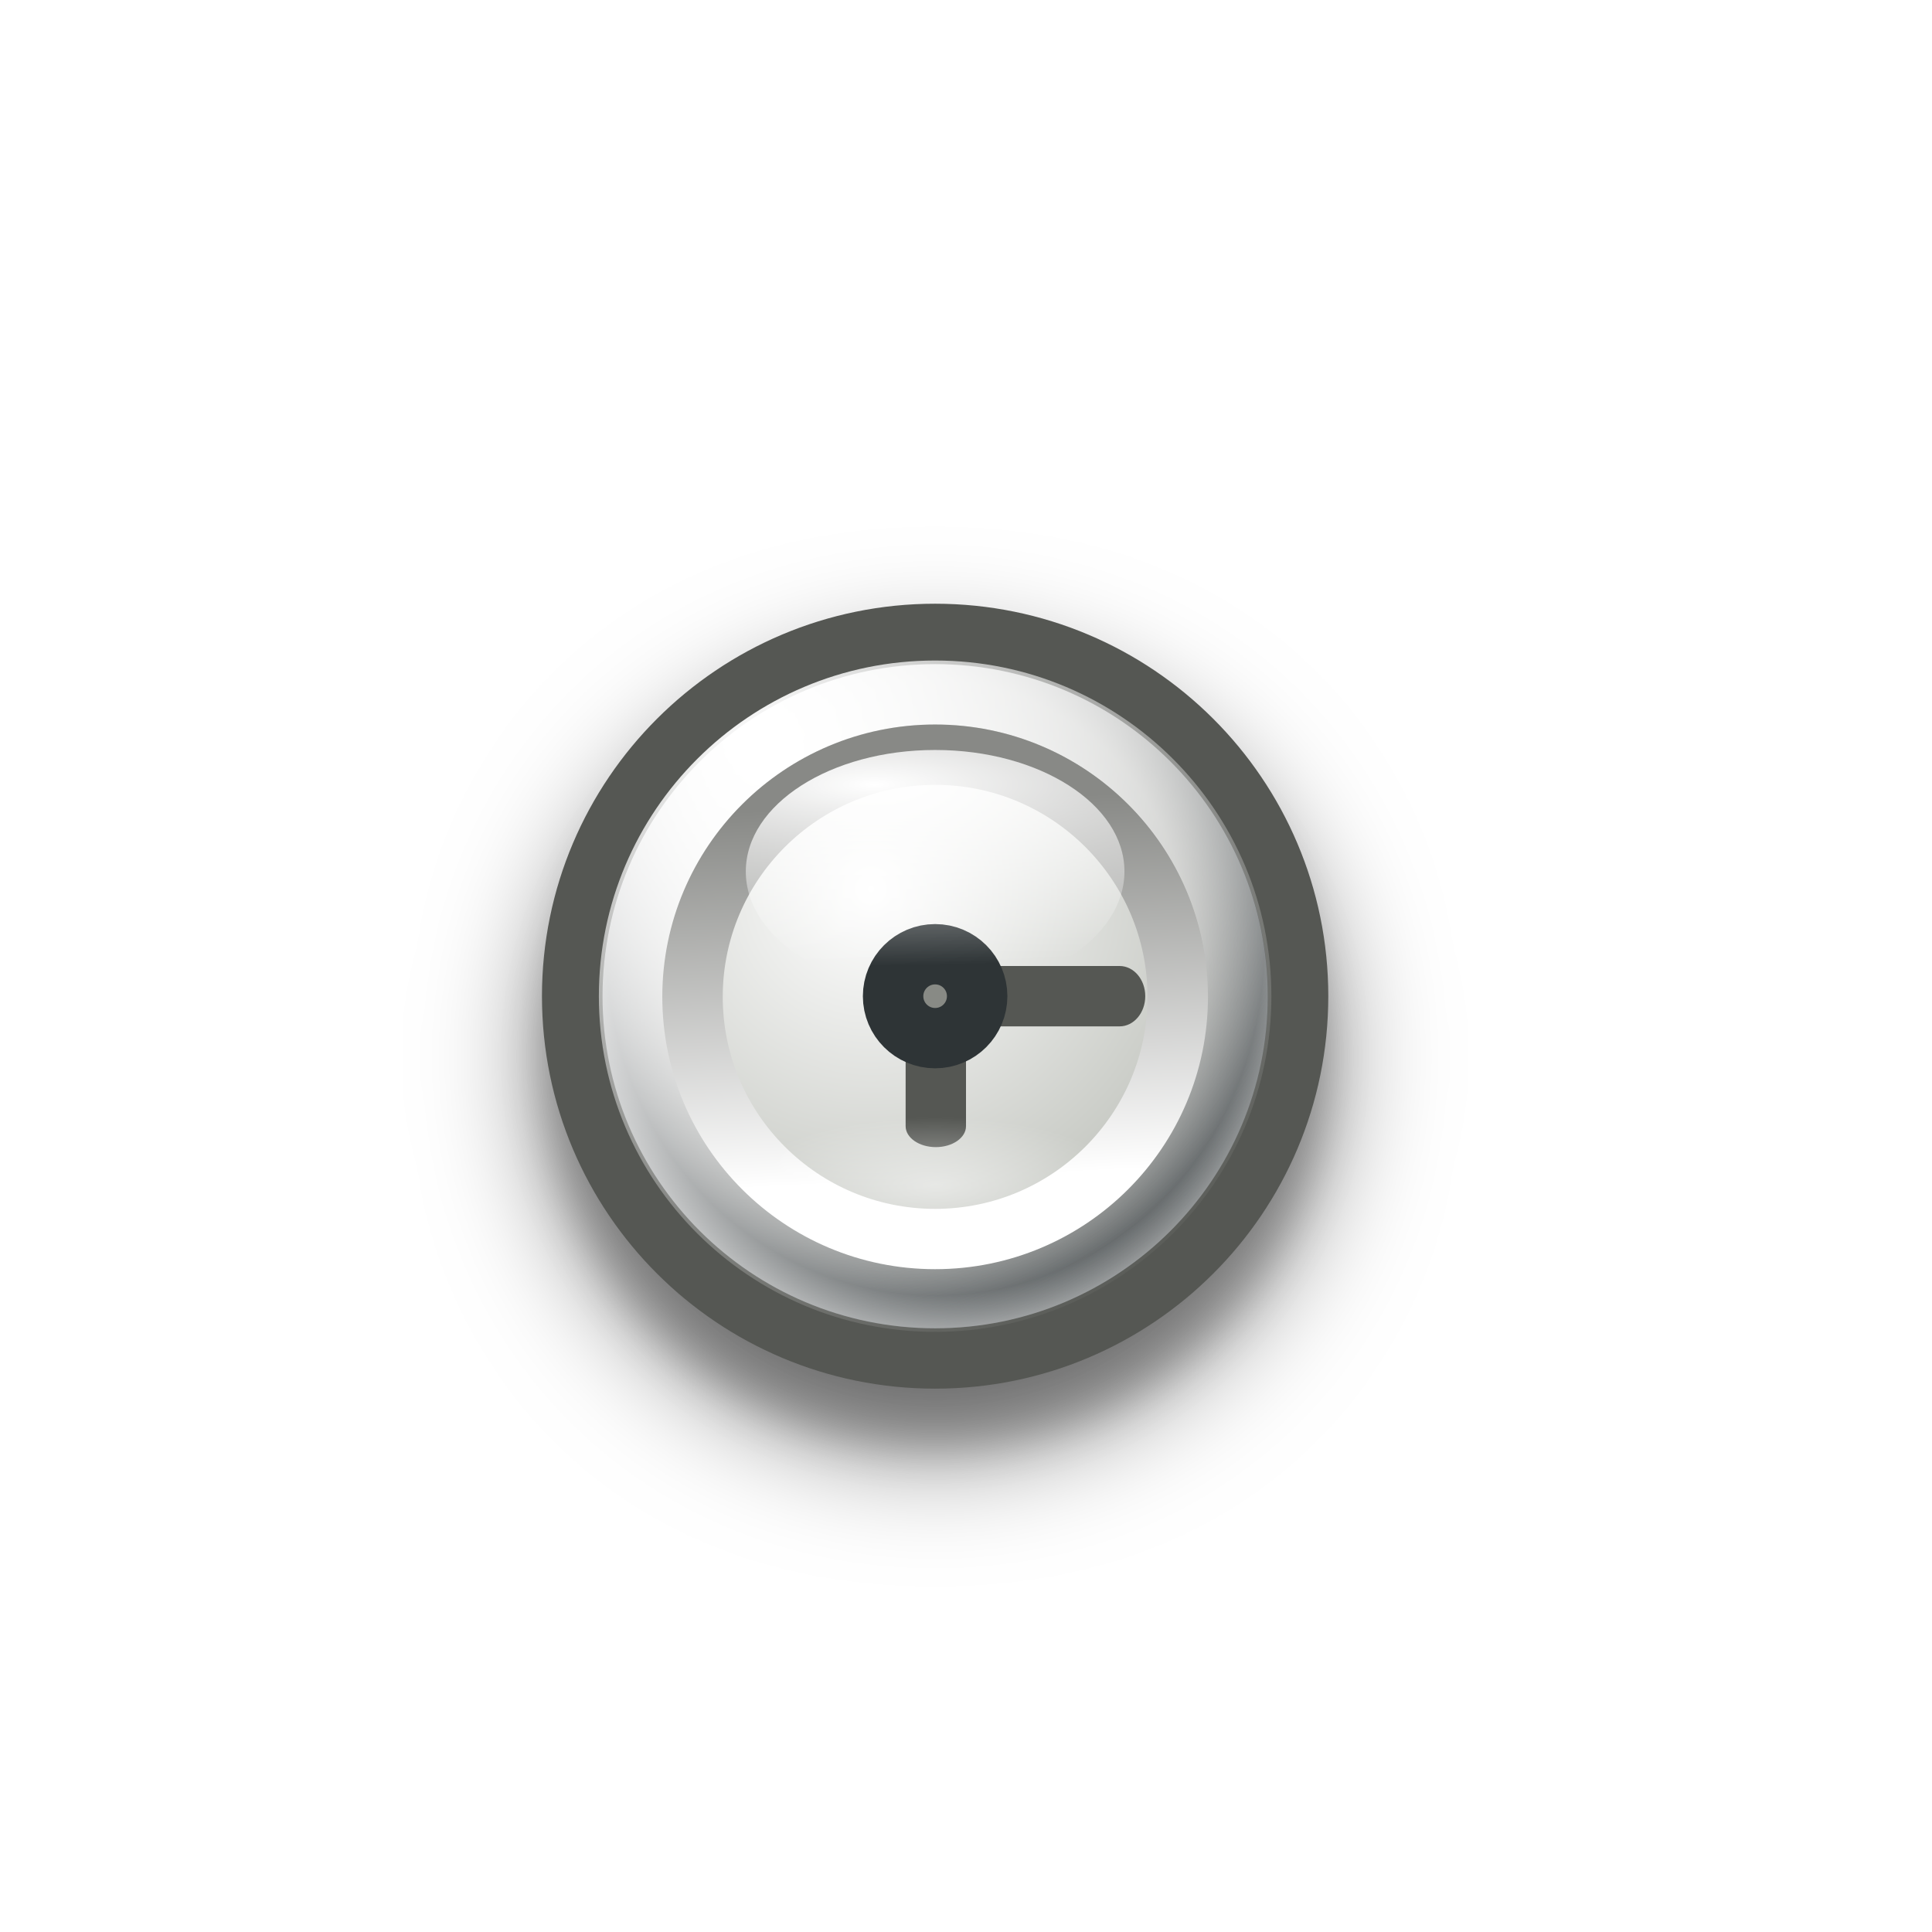
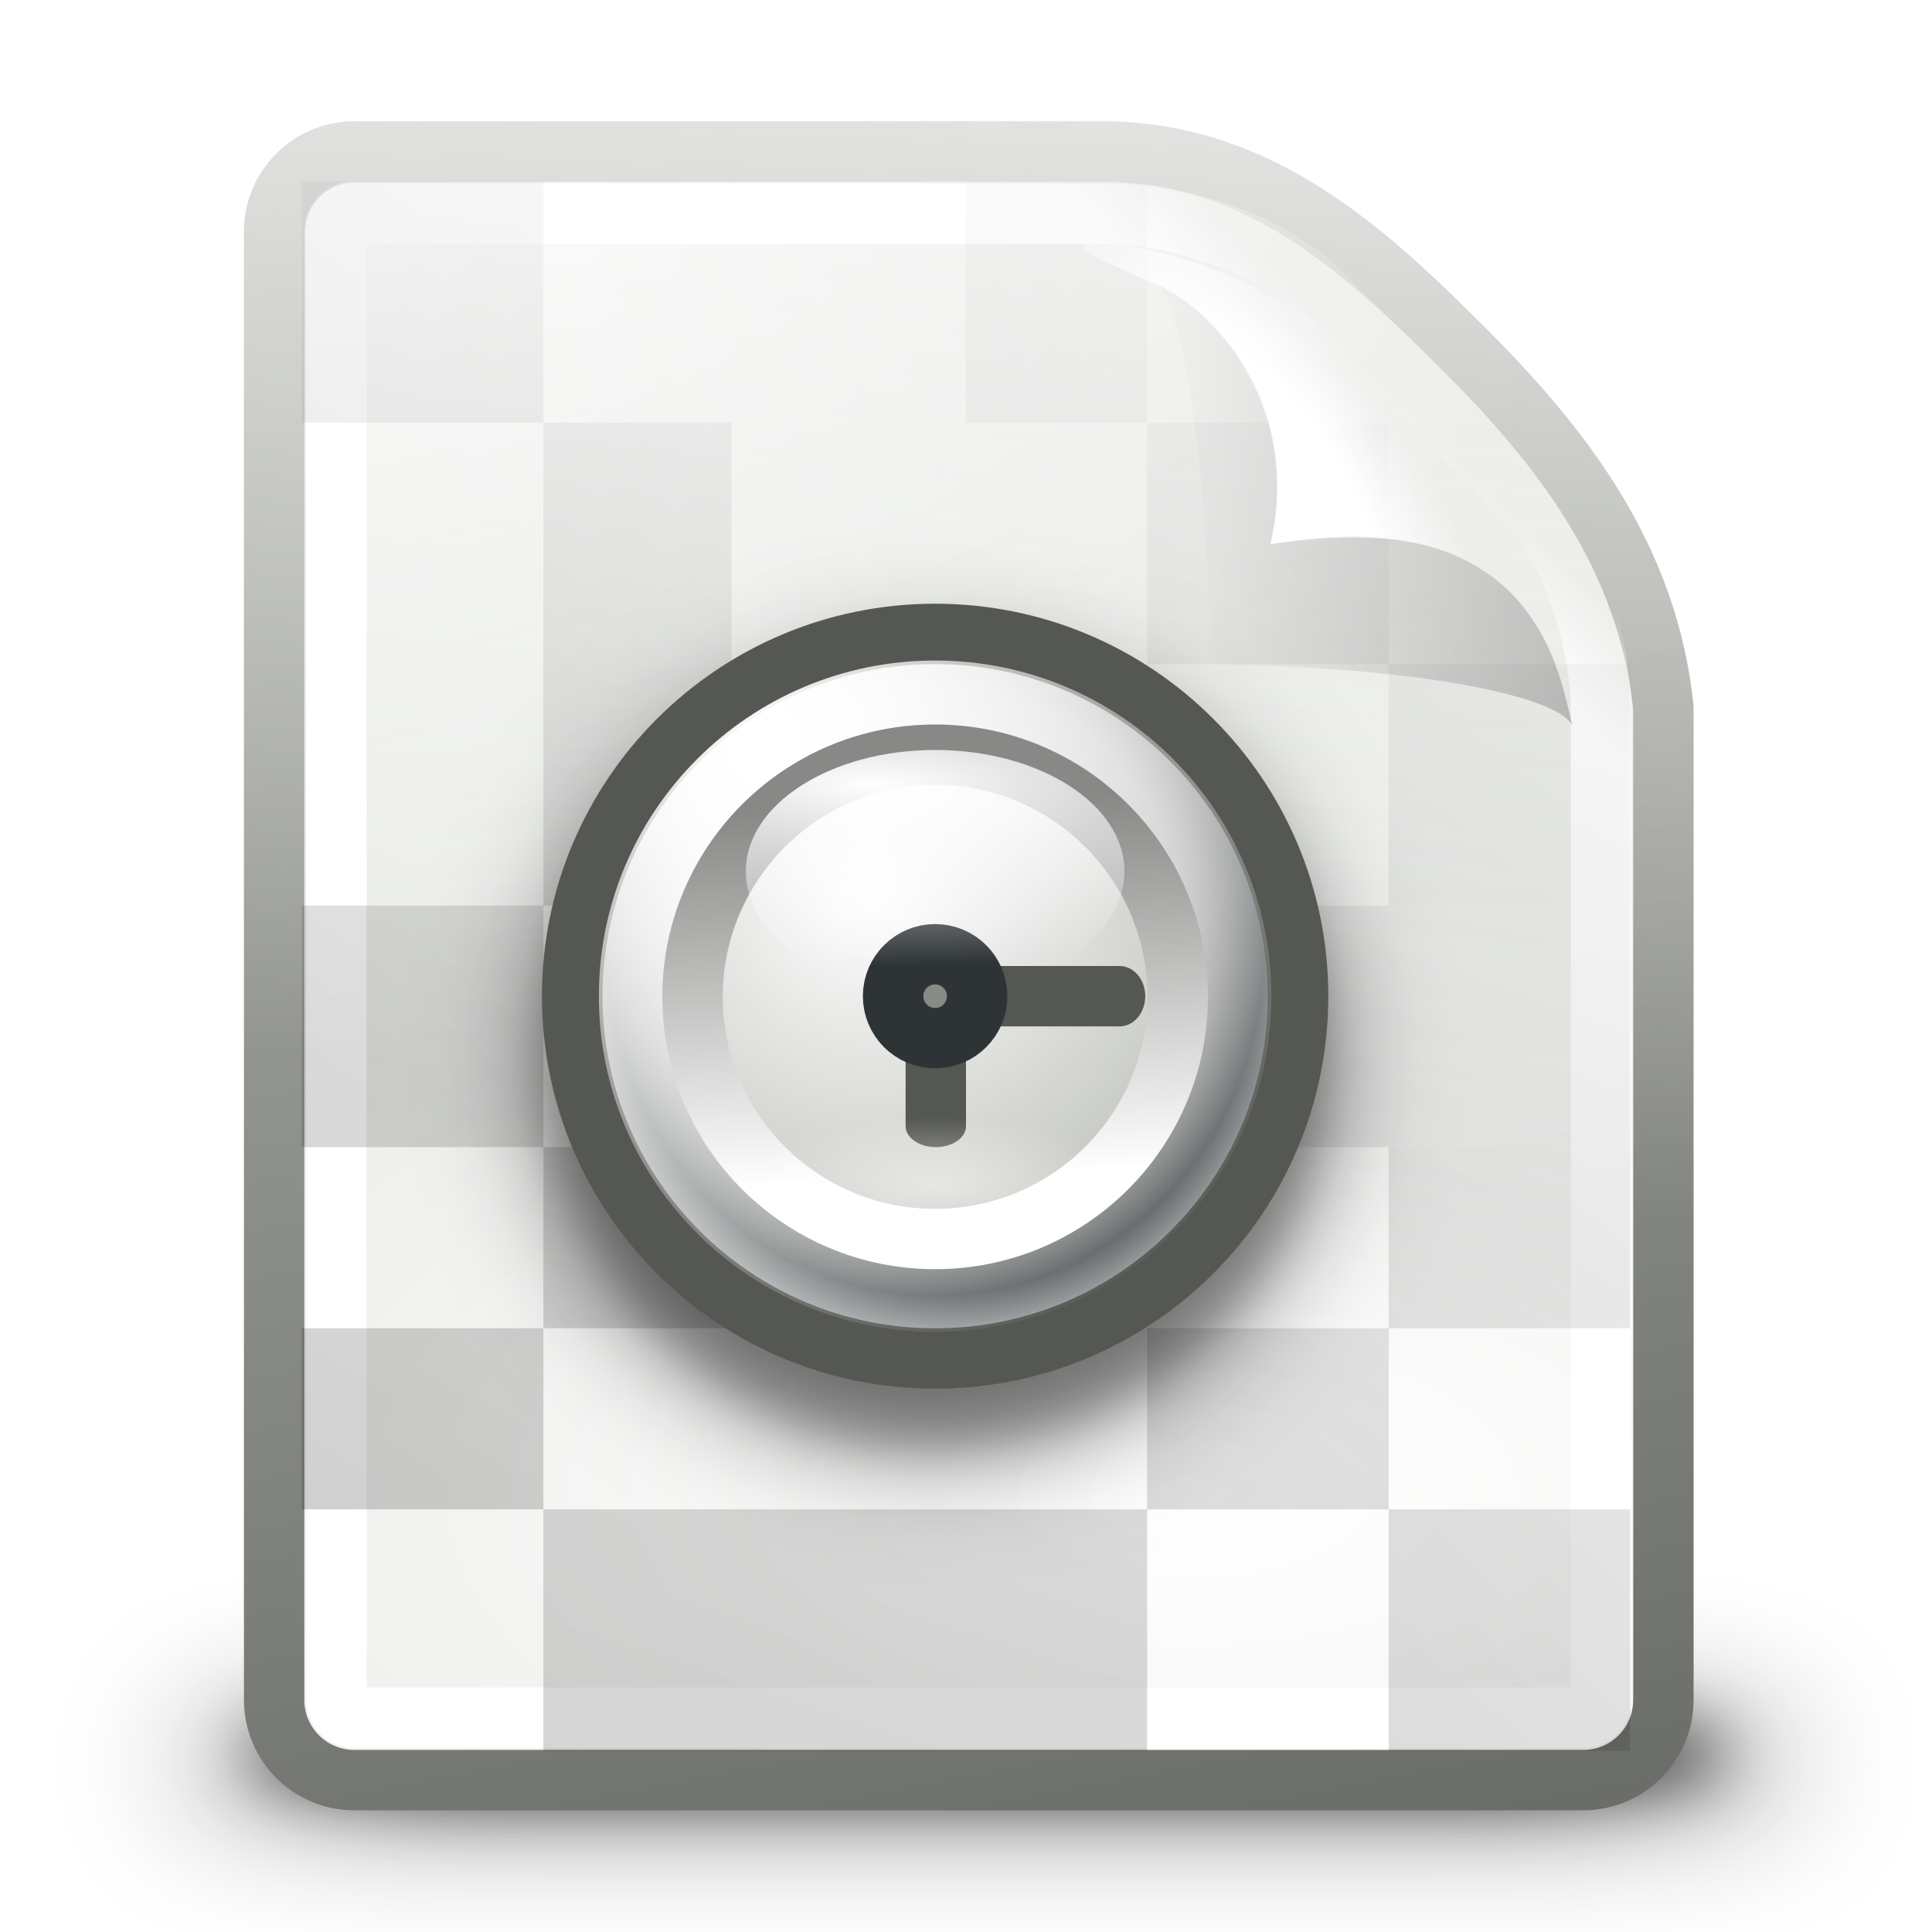
<svg xmlns="http://www.w3.org/2000/svg" xmlns:xlink="http://www.w3.org/1999/xlink" width="32" height="32" id="svg2" version="1.0" style="display:inline">
  <defs id="defs4">
    <linearGradient id="linearGradient8620">
      <stop style="stop-color:#000000;stop-opacity:1;" offset="0" id="stop8622" />
      <stop style="stop-color:#000000;stop-opacity:0;" offset="1" id="stop8624" />
    </linearGradient>
    <linearGradient id="linearGradient8463">
      <stop style="stop-color:#888986;stop-opacity:1;" offset="0" id="stop8465" />
      <stop style="stop-color:#ffffff;stop-opacity:1" offset="1" id="stop8467" />
    </linearGradient>
    <linearGradient id="linearGradient7728">
      <stop style="stop-color:#ffffff;stop-opacity:1;" offset="0" id="stop7730" />
      <stop style="stop-color:#ffffff;stop-opacity:0;" offset="1" id="stop7732" />
    </linearGradient>
    <linearGradient id="linearGradient13670">
      <stop style="stop-color:#ffffff;stop-opacity:1;" offset="0" id="stop13672" />
      <stop style="stop-color:#ffffff;stop-opacity:0;" offset="1" id="stop13674" />
    </linearGradient>
    <linearGradient id="linearGradient13249">
      <stop style="stop-color:#ffffff;stop-opacity:1;" offset="0" id="stop13251" />
      <stop style="stop-color:#ffffff;stop-opacity:0;" offset="1" id="stop13253" />
    </linearGradient>
    <linearGradient id="linearGradient13238">
      <stop style="stop-color:#ffffff;stop-opacity:1;" offset="0" id="stop13240" />
      <stop style="stop-color:#ffffff;stop-opacity:0;" offset="1" id="stop13243" />
    </linearGradient>
    <linearGradient id="linearGradient12944">
      <stop style="stop-color:#ffffff;stop-opacity:1" offset="0" id="stop12946" />
      <stop style="stop-color:#babdb6;stop-opacity:1" offset="1" id="stop12948" />
    </linearGradient>
    <linearGradient id="linearGradient12897">
      <stop style="stop-color:#ffffff;stop-opacity:1;" offset="0" id="stop12899" />
      <stop style="stop-color:#ffffff;stop-opacity:0;" offset="1" id="stop12901" />
    </linearGradient>
    <linearGradient id="linearGradient12863">
      <stop style="stop-color:#babdb6;stop-opacity:1" offset="0" id="stop12865" />
      <stop id="stop12871" offset="0.624" style="stop-color:#888a85;stop-opacity:1" />
      <stop style="stop-color:#2e3436;stop-opacity:1" offset="0.805" id="stop12873" />
      <stop style="stop-color:#ffffff;stop-opacity:1" offset="1" id="stop12867" />
    </linearGradient>
    <linearGradient id="linearGradient3-paper-sheet-orig-08">
      <stop style="stop-color: rgb(255, 255, 255); stop-opacity: 1;" offset="0" id="stop6-paper-sheet-orig-1" />
      <stop style="stop-color: rgb(211, 215, 207); stop-opacity: 1;" offset="1" id="stop7-paper-sheet-orig-2" />
    </linearGradient>
    <linearGradient id="linearGradient10-paper-sheet-orig-3">
      <stop style="stop-color: rgb(85, 87, 83); stop-opacity: 1;" offset="0" id="stop15-paper-sheet-orig-7" />
      <stop style="stop-color: rgb(186, 189, 182); stop-opacity: 1;" offset="1" id="stop16-paper-sheet-orig-8" />
    </linearGradient>
    <linearGradient id="linearGradient4-paper-sheet-orig-7">
      <stop id="stop8-paper-sheet-orig-2" offset="0" style="stop-color: rgb(255, 255, 255); stop-opacity: 1;" />
      <stop id="stop9-paper-sheet-orig-2" offset="1" style="stop-color: rgb(255, 255, 255); stop-opacity: 0;" />
    </linearGradient>
    <filter id="filter3913-4" x="-0.092" width="1.185" y="-1.665" height="4.329" color-interpolation-filters="sRGB">
      <feGaussianBlur stdDeviation="1.387" id="feGaussianBlur3915-1" />
    </filter>
    <filter id="filter3871-0" x="-0.053" width="1.106" y="-0.958" height="2.917" color-interpolation-filters="sRGB">
      <feGaussianBlur stdDeviation="0.799" id="feGaussianBlur3873-5" />
    </filter>
    <linearGradient id="linearGradient12-paper-sheet-orig-2">
      <stop id="stop17-paper-sheet-orig-1" offset="0" style="stop-color: rgb(255, 255, 255); stop-opacity: 1;" />
      <stop id="stop18-paper-sheet-orig-0" offset="1" style="stop-color: rgb(255, 255, 255); stop-opacity: 0;" />
    </linearGradient>
    <linearGradient id="linearGradient13-paper-sheet-orig-2-5">
      <stop id="stop19-paper-sheet-orig-8-2" offset="0" style="stop-color: rgb(255, 255, 255); stop-opacity: 1;" />
      <stop style="stop-color: rgb(255, 255, 255); stop-opacity: 1;" offset="0.475" id="stop20-paper-sheet-orig-9-5" />
      <stop id="stop21-paper-sheet-orig-7-4" offset="1" style="stop-color: rgb(255, 255, 255); stop-opacity: 0;" />
    </linearGradient>
    <linearGradient id="linearGradient15-paper-sheet-orig-5-1">
      <stop id="stop22-paper-sheet-orig-1-6" offset="0" style="stop-color: rgb(0, 0, 0); stop-opacity: 0.413;" />
      <stop id="stop23-paper-sheet-orig-6-9" offset="1" style="stop-color: rgb(0, 0, 0); stop-opacity: 0;" />
    </linearGradient>
    <linearGradient xlink:href="#linearGradient8620" id="linearGradient12309" gradientUnits="userSpaceOnUse" gradientTransform="matrix(3.090905,0,0,1.230761,-1521.542,-228.8378)" x1="708" y1="996" x2="740" y2="956.14" />
    <linearGradient xlink:href="#linearGradient8620" id="linearGradient12311" gradientUnits="userSpaceOnUse" gradientTransform="matrix(1.030304,0,0,1.230771,-21.42541,-228.8475)" x1="708" y1="996" x2="740" y2="956.14" />
    <linearGradient xlink:href="#linearGradient8620" id="linearGradient12313" gradientUnits="userSpaceOnUse" gradientTransform="matrix(1.236363,0,0,0.9230722,-168.345,76.08162)" x1="708" y1="996" x2="740" y2="956.14" />
    <linearGradient xlink:href="#linearGradient8620" id="linearGradient12315" gradientUnits="userSpaceOnUse" gradientTransform="matrix(1.030306,0,0,0.9230722,-21.4265,76.08166)" x1="708" y1="996" x2="740" y2="956.14" />
    <linearGradient xlink:href="#linearGradient8620" id="linearGradient12317" gradientUnits="userSpaceOnUse" x1="708" y1="996" x2="740" y2="956.14" gradientTransform="matrix(2.163638,0,0,0.9230773,-829.4921,76.07653)" />
    <linearGradient xlink:href="#linearGradient8620" id="linearGradient12321" gradientUnits="userSpaceOnUse" gradientTransform="matrix(1.030302,0,0,0.9230783,-21.42342,76.0756)" x1="708" y1="996" x2="740" y2="956.14" />
    <linearGradient xlink:href="#linearGradient8620" id="linearGradient12323" gradientUnits="userSpaceOnUse" gradientTransform="matrix(1.236363,0,0,1.23077,-168.345,-225.7697)" x1="708" y1="996" x2="740" y2="956.14" />
    <linearGradient xlink:href="#linearGradient8620" id="linearGradient12331" gradientUnits="userSpaceOnUse" x1="708" y1="996" x2="740" y2="956.14" gradientTransform="matrix(2.163638,0,0,1.025642,-829.4922,-25.56453)" />
    <linearGradient xlink:href="#linearGradient8620" id="linearGradient12335" gradientUnits="userSpaceOnUse" gradientTransform="matrix(1.030304,0,0,1.025639,-21.42541,-25.56211)" x1="708" y1="996" x2="740" y2="956.14" />
    <linearGradient xlink:href="#linearGradient8620" id="linearGradient12337" gradientUnits="userSpaceOnUse" x1="708" y1="996" x2="740" y2="956.14" gradientTransform="matrix(0.9636446,0,0,1.025643,26.10316,-25.56545)" />
    <linearGradient xlink:href="#linearGradient8620" id="linearGradient12339" gradientUnits="userSpaceOnUse" gradientTransform="matrix(1.030307,0,0,1.02564,-21.42708,-25.56343)" x1="708" y1="996" x2="740" y2="956.14" />
    <linearGradient xlink:href="#linearGradient8620" id="linearGradient12341" gradientUnits="userSpaceOnUse" gradientTransform="matrix(1.236355,0,0,1.025646,-168.3396,-25.56875)" x1="708" y1="996" x2="740" y2="956.14" />
    <linearGradient xlink:href="#linearGradient8620" id="linearGradient12343" gradientUnits="userSpaceOnUse" gradientTransform="matrix(0.9272722,0,0,1.025646,53.58214,-25.56873)" x1="708" y1="996" x2="740" y2="956.14" />
    <linearGradient xlink:href="#linearGradient8620" id="linearGradient12345" gradientUnits="userSpaceOnUse" x1="708" y1="996" x2="740" y2="956.14" />
    <linearGradient xlink:href="#linearGradient8620" id="linearGradient12347" gradientUnits="userSpaceOnUse" gradientTransform="matrix(2.833339,0,0,1.23077,-1355.671,-225.7697)" x1="708" y1="996" x2="740" y2="956.14" />
    <filter id="filter13180" color-interpolation-filters="sRGB" x="-0.107" y="-0.107" width="1.213" height="1.213">
      <feGaussianBlur stdDeviation="2.383" id="feGaussianBlur13182" />
    </filter>
    <filter id="filter13188" x="-0.237" width="1.473" y="-0.237" height="1.473" color-interpolation-filters="sRGB">
      <feGaussianBlur stdDeviation="7.149" id="feGaussianBlur13190" />
    </filter>
    <radialGradient xlink:href="#linearGradient12863" id="radialGradient13805" gradientUnits="userSpaceOnUse" gradientTransform="matrix(1.125123,0,0,1.185999,-69.56832,-199.214)" cx="556" cy="1063.709" fx="556" fy="1063.709" r="44" />
    <radialGradient xlink:href="#linearGradient12897" id="radialGradient13807" gradientUnits="userSpaceOnUse" gradientTransform="matrix(1.951799,0,0,1.951799,-508.2606,-986.0638)" cx="534" cy="1036" fx="534" fy="1036" r="44" />
    <radialGradient xlink:href="#linearGradient7728" id="radialGradient13809" gradientUnits="userSpaceOnUse" gradientTransform="matrix(2.489968,0,0,2.489968,-788.0788,-1530.771)" cx="528.923" cy="1027.385" fx="528.923" fy="1027.385" r="47.385" />
    <radialGradient xlink:href="#linearGradient12944" id="radialGradient13811" gradientUnits="userSpaceOnUse" gradientTransform="matrix(1.77868,0,0,1.77868,-423.8969,-816.3896)" cx="544.379" cy="1048.427" fx="544.379" fy="1048.427" r="44" />
    <linearGradient xlink:href="#linearGradient8463" id="linearGradient13813" gradientUnits="userSpaceOnUse" x1="533.631" y1="1033.707" x2="537.008" y2="1102.08" />
    <radialGradient xlink:href="#linearGradient13249" id="radialGradient13815" gradientUnits="userSpaceOnUse" gradientTransform="matrix(0.708744,0,0,0.2493393,161.9383,820.4726)" cx="556" cy="1115.387" fx="556" fy="1115.387" r="44" />
    <radialGradient xlink:href="#linearGradient13238" id="radialGradient13817" gradientUnits="userSpaceOnUse" gradientTransform="matrix(3.683476,-1.1086865e-6,1.8575286e-7,1.493338,-1459.787,-509.0888)" cx="543.429" cy="1035" fx="543.429" fy="1035" r="44" />
    <radialGradient xlink:href="#linearGradient12863" id="radialGradient13819" gradientUnits="userSpaceOnUse" gradientTransform="matrix(1.125123,0,0,1.185999,-69.56832,-199.214)" cx="556" cy="1063.709" fx="556" fy="1063.709" r="44" />
    <linearGradient xlink:href="#linearGradient13670" id="linearGradient13847" gradientUnits="userSpaceOnUse" gradientTransform="matrix(0.1428571,0,0,0.1333334,637.7143,904)" x1="534" y1="1077" x2="559" y2="875.764" />
-     <mask maskUnits="userSpaceOnUse" id="mask13843">
+     <mask maskUnits="userSpaceOnUse" id="mask13843" x="700" y="1029" width="32" height="32">
      <rect y="1030" x="700" height="32" width="32" id="rect13845" style="display:inline;fill:url(#linearGradient13847);fill-opacity:1;stroke:none" />
    </mask>
    <radialGradient xlink:href="#linearGradient3-paper-sheet-orig-08" id="radialGradient344" gradientUnits="userSpaceOnUse" gradientTransform="matrix(2.62697,0,0,1.27316,402.248,105.684)" cx="-30.25" cy="35.357" fx="-30.25" fy="35.357" r="18" />
    <linearGradient xlink:href="#linearGradient10-paper-sheet-orig-3" id="linearGradient344" gradientUnits="userSpaceOnUse" gradientTransform="matrix(0.657442,0,0,0.65795,342.67,126.191)" x1="-42.66" y1="62.992" x2="-54.261" y2="1.142" />
    <radialGradient xlink:href="#linearGradient4-paper-sheet-orig-7" id="radialGradient345" gradientUnits="userSpaceOnUse" gradientTransform="matrix(2.10351,0,0,1.31213,-4.41403,-4.9543)" cx="4" cy="5.3" fx="4" fy="5.3" r="17" />
    <linearGradient xlink:href="#linearGradient12-paper-sheet-orig-2" id="linearGradient345" gradientUnits="userSpaceOnUse" x1="-26.754" y1="11.566" x2="-25" y2="9.813" />
    <radialGradient xlink:href="#linearGradient13-paper-sheet-orig-2-5" id="radialGradient352" gradientUnits="userSpaceOnUse" gradientTransform="matrix(0.262642,-0.18058,0.484247,0.705503,336.012,120.974)" cx="-26.305" cy="10.108" fx="-26.305" fy="10.108" r="7.042" />
    <linearGradient xlink:href="#linearGradient15-paper-sheet-orig-5-1" id="linearGradient352" gradientUnits="userSpaceOnUse" gradientTransform="matrix(0.594683,0,0,0.592781,350.673,127.274)" x1="-18.619" y1="10.211" x2="-30.559" y2="12.19" />
  </defs>
  <g id="layer49">
    <g id="layer50" style="display:inline" />
    <g id="layer51">
      <g id="g13821" mask="url(#mask13843)" transform="translate(-699.9999,-1029)">
        <g style="display:inline" id="use12046" transform="translate(0,903.9997)">
          <g id="g341" transform="translate(350.044,1.01491)">
            <g transform="matrix(0.675069,0,0,0.699557,147.391,88.6938)" id="g340" style="display:inline">
              <rect style="display:inline;opacity:0.475;fill:#000000;fill-opacity:1;stroke:none;filter:url(#filter3913-4)" id="rect339" width="36" height="2" x="306" y="91" rx="7.524" ry="2" transform="matrix(1.1189,0,0,1.17678,-38.2578,-16.0867)" />
              <rect style="opacity:0.715;fill:#000000;fill-opacity:1;stroke:none;filter:url(#filter3871-0)" id="rect340" width="36" height="2" x="306" y="91" rx="6.392" ry="2" transform="matrix(1.01334,0,0,1,-4.05753,0)" />
            </g>
          </g>
          <g id="g343" transform="translate(397.044,-0.985092)">
            <path style="display:inline;fill:url(#radialGradient344);fill-opacity:1;stroke:url(#linearGradient344);stroke-width:1;stroke-miterlimit:4" d="m 308.827,128.493 c 0,0 11.49,0 12.476,0 2.549,0.048 4.273,1.645 5.917,3.29 1.644,1.645 3.029,3.456 3.287,5.922 0,0.987 0,16.433 0,16.433 0,0.738 -0.593,1.332 -1.331,1.332 h -20.349 c -0.737,0 -1.331,-0.594 -1.331,-1.332 v -24.313 c 0,-0.738 0.593,-1.332 1.331,-1.332 z" id="path341" />
            <path style="display:inline;fill:url(#radialGradient345);fill-opacity:1;stroke:none" id="path342" d="m 8.531,4.285 c -0.696,0 -1.246,0.55 -1.246,1.246 v 36.938 c 0,0.696 0.55,1.246 1.246,1.246 h 30.938 c 0.696,0 1.246,-0.55 1.246,-1.246 V 17.5 c 0,-1.326 -0.501,-4.177 -2.27,-5.945 l -5,-5 C 31.677,4.786 28.826,4.285 27.5,4.285 Z" transform="matrix(0.657442,0,0,0.65795,303.223,126.191)" />
            <path style="display:inline;fill:none;stroke:url(#linearGradient345);stroke-width:1.52;stroke-miterlimit:4" id="path343" d="m -51.469,5.07 c -0.272,0 -0.461,0.189 -0.461,0.461 v 36.938 c 0,0.272 0.189,0.461 0.461,0.461 h 30.938 c 0.272,0 0.461,-0.189 0.461,-0.461 V 17.5 c 0,-1.151 -0.502,-3.853 -2.039,-5.391 l -5,-5 C -28.647,5.572 -31.349,5.07 -32.5,5.07 Z" transform="matrix(0.657442,0,0,0.65795,342.67,126.191)" />
          </g>
        </g>
        <g transform="matrix(0.6470592,0,0,0.6499997,247.5292,409.9503)" style="display:inline;opacity:0.2;fill:url(#linearGradient12345);fill-opacity:1" id="g12263">
          <rect style="display:inline;fill:url(#linearGradient12309);fill-opacity:1;fill-rule:evenodd;stroke:none" id="rect12269" width="15.455" height="6.154" x="713.182" y="990.846" rx="0" ry="0" />
          <rect style="display:inline;fill:url(#linearGradient12311);fill-opacity:1;fill-rule:evenodd;stroke:none" id="rect12271" width="6.182" height="6.154" x="734.818" y="990.846" rx="0" ry="0" />
          <rect style="display:inline;fill:url(#linearGradient12313);fill-opacity:1;fill-rule:evenodd;stroke:none" id="rect12273" width="6.182" height="4.615" x="707" y="986.231" rx="0" ry="0" />
          <rect style="display:inline;fill:url(#linearGradient12315);fill-opacity:1;fill-rule:evenodd;stroke:none" id="rect12275" width="6.182" height="4.615" x="728.636" y="986.231" rx="0" ry="0" />
          <rect style="display:inline;fill:url(#linearGradient12317);fill-opacity:1;fill-rule:evenodd;stroke:none" id="rect12277" width="10.818" height="4.615" x="713.182" y="981.615" rx="0" ry="0" />
          <rect style="display:inline;fill:url(#linearGradient12321);fill-opacity:1;fill-rule:evenodd;stroke:none" id="rect12281" width="6.182" height="4.615" x="734.818" y="981.615" rx="0" ry="0" />
          <rect style="display:inline;fill:url(#linearGradient12323);fill-opacity:1;fill-rule:evenodd;stroke:none" id="rect12283" width="6.182" height="6.154" x="707" y="975.462" rx="0" ry="0" />
          <rect style="display:inline;fill:url(#linearGradient12347);fill-opacity:1;fill-rule:evenodd;stroke:none" id="rect12289" width="17" height="6.154" x="724" y="975.462" rx="0" ry="0" />
          <rect style="display:inline;fill:url(#linearGradient12331);fill-opacity:1;fill-rule:evenodd;stroke:none" id="rect12291" width="10.818" height="6.154" x="713.182" y="969.308" rx="0" ry="0" />
          <rect style="display:inline;fill:url(#linearGradient12335);fill-opacity:1;fill-rule:evenodd;stroke:none" id="rect12295" width="6.182" height="6.154" x="734.818" y="969.308" rx="0" ry="0" />
          <rect style="display:inline;fill:url(#linearGradient12337);fill-opacity:1;fill-rule:evenodd;stroke:none" id="rect12297" width="4.818" height="6.154" x="713.182" y="963.154" rx="0" ry="0" />
          <rect style="display:inline;fill:url(#linearGradient12339);fill-opacity:1;fill-rule:evenodd;stroke:none" id="rect12299" width="6.182" height="6.154" x="728.636" y="963.154" rx="0" ry="0" />
          <rect style="display:inline;fill:url(#linearGradient12341);fill-opacity:1;fill-rule:evenodd;stroke:none" id="rect12301" width="6.182" height="6.154" x="707" y="957" rx="0" ry="0" />
          <rect style="display:inline;fill:url(#linearGradient12343);fill-opacity:1;fill-rule:evenodd;stroke:none" id="rect12303" width="4.636" height="6.154" x="724" y="957" rx="0" ry="0" />
        </g>
        <g style="display:inline" id="use12050" transform="translate(387.044,904.0146)">
          <path style="display:inline;fill:url(#radialGradient352);fill-opacity:1;stroke:none" d="m 331.295,129 c -0.896,0 -0.027,0.321 0.866,0.726 0.894,0.405 2.365,1.912 1.838,4.274 4.569,-0.707 5.148,2.178 5.355,2.925 0.207,0.748 0.645,1.683 0.645,0.786 0.018,-2.456 -1.835,-4.151 -3.123,-5.586 -1.288,-1.436 -3.225,-2.818 -5.581,-3.126 z" id="path351" />
          <path style="display:inline;opacity:0.879;fill:url(#linearGradient352);fill-opacity:1;stroke:none" d="M 332.005,129.655 C 332.6,129.655 333,133.5 333,136 c 3,0 5.704,0.452 6,1 -0.207,-0.748 -0.539,-3.773 -5,-3 0.558,-2.501 -1.213,-4.108 -1.995,-4.345 z" id="path352" />
        </g>
      </g>
      <g id="g13789" transform="translate(-699.9999,-1029)">
        <circle style="display:inline;opacity:0.5;fill:#000000;fill-opacity:1;stroke:#000000;stroke-width:7.326;stroke-linecap:round;stroke-linejoin:round;stroke-miterlimit:4;stroke-dasharray:none;stroke-opacity:1;filter:url(#filter13188)" id="path13186" transform="matrix(0.1366271,0,0,0.1363835,639.5239,900.8424)" cx="556" cy="1068" r="44" />
        <circle style="display:inline;opacity:0.2;fill:#000000;fill-opacity:1;stroke:#000000;stroke-width:7.326;stroke-linecap:round;stroke-linejoin:round;stroke-miterlimit:4;stroke-dasharray:none;stroke-opacity:1;filter:url(#filter13180)" id="path13178" transform="matrix(0.1366271,0,0,0.1363835,639.5239,900.8424)" cx="556" cy="1068" r="44" />
        <g transform="matrix(0.1366271,0,0,0.1363835,606.4601,906.3888)" id="g12351" style="display:inline">
          <circle style="fill:url(#radialGradient13805);fill-opacity:1;stroke:#555753;stroke-width:7.326;stroke-linecap:round;stroke-linejoin:round;stroke-miterlimit:4;stroke-dasharray:none;stroke-opacity:1" id="path12353" transform="translate(242,-48)" cx="556" cy="1068" r="44" />
          <circle clip-path="none" style="display:inline;fill:url(#radialGradient13807);fill-opacity:1;stroke:none" id="path12355" transform="matrix(0.9264739,0,0,0.9264739,282.8805,30.5259)" cx="556" cy="1068" r="44" />
        </g>
        <circle style="display:inline;fill:none;stroke:url(#radialGradient13809);stroke-width:8.792;stroke-linecap:round;stroke-linejoin:round;stroke-miterlimit:4;stroke-dasharray:none;stroke-opacity:1" id="path12357" transform="matrix(0.113839,0,0,0.1136354,652.194,924.1375)" cx="556" cy="1068" r="44" />
        <circle transform="matrix(0.09132521,0,0,0.09116041,664.7117,948.1517)" id="path12359" style="display:inline;fill:url(#radialGradient13811);fill-opacity:1;stroke:url(#linearGradient13813);stroke-width:10.96;stroke-linecap:round;stroke-linejoin:round;stroke-miterlimit:4;stroke-dasharray:none;stroke-opacity:1" cx="556" cy="1068" r="44" />
        <rect ry="0.347" rx="0.5" y="1044.873" x="715" height="3.127" width="1" id="rect12361" style="fill:#555753;fill-opacity:1;fill-rule:evenodd;stroke:none" />
        <rect transform="rotate(90)" ry="0.425" rx="0.5" y="-718.969" x="1045" height="3.829" width="1" id="rect12363" style="display:inline;fill:#555753;fill-opacity:1;fill-rule:evenodd;stroke:none" />
        <circle transform="matrix(0.6961959,0,0,0.694955,211.4427,365.1391)" id="path12365" style="fill:#888a85;fill-opacity:1;fill-rule:evenodd;stroke:#2e3436;stroke-width:1.438;stroke-linecap:round;stroke-linejoin:miter;stroke-miterlimit:4;stroke-dasharray:none;stroke-dashoffset:0;stroke-opacity:1" cx="724" cy="979" r="1" />
        <g transform="matrix(0.1254298,0,0,0.1252062,646.753,912.7815)" id="g12367" style="display:inline">
          <circle style="display:inline;opacity:0.5;fill:url(#radialGradient13815);fill-opacity:1;stroke:none" id="path12369" transform="matrix(0.8174617,0,0,0.8174617,93.49126,186.9509)" cx="556" cy="1068" r="44" />
          <circle style="display:inline;fill:url(#radialGradient13817);fill-opacity:1;stroke:none" id="path12371" transform="matrix(0.568182,0,0,0.3652589,232.0908,653.4036)" cx="556" cy="1068" r="44" />
        </g>
        <circle style="display:inline;opacity:0;fill:url(#radialGradient13819);fill-opacity:1;stroke:#555753;stroke-width:7.326;stroke-linecap:round;stroke-linejoin:round;stroke-miterlimit:4;stroke-dasharray:none;stroke-opacity:1" id="path13184" transform="matrix(0.1366271,0,0,0.1363835,639.5239,899.8424)" cx="556" cy="1068" r="44" />
      </g>
    </g>
    <g id="layer52" style="display:inline" />
  </g>
</svg>
